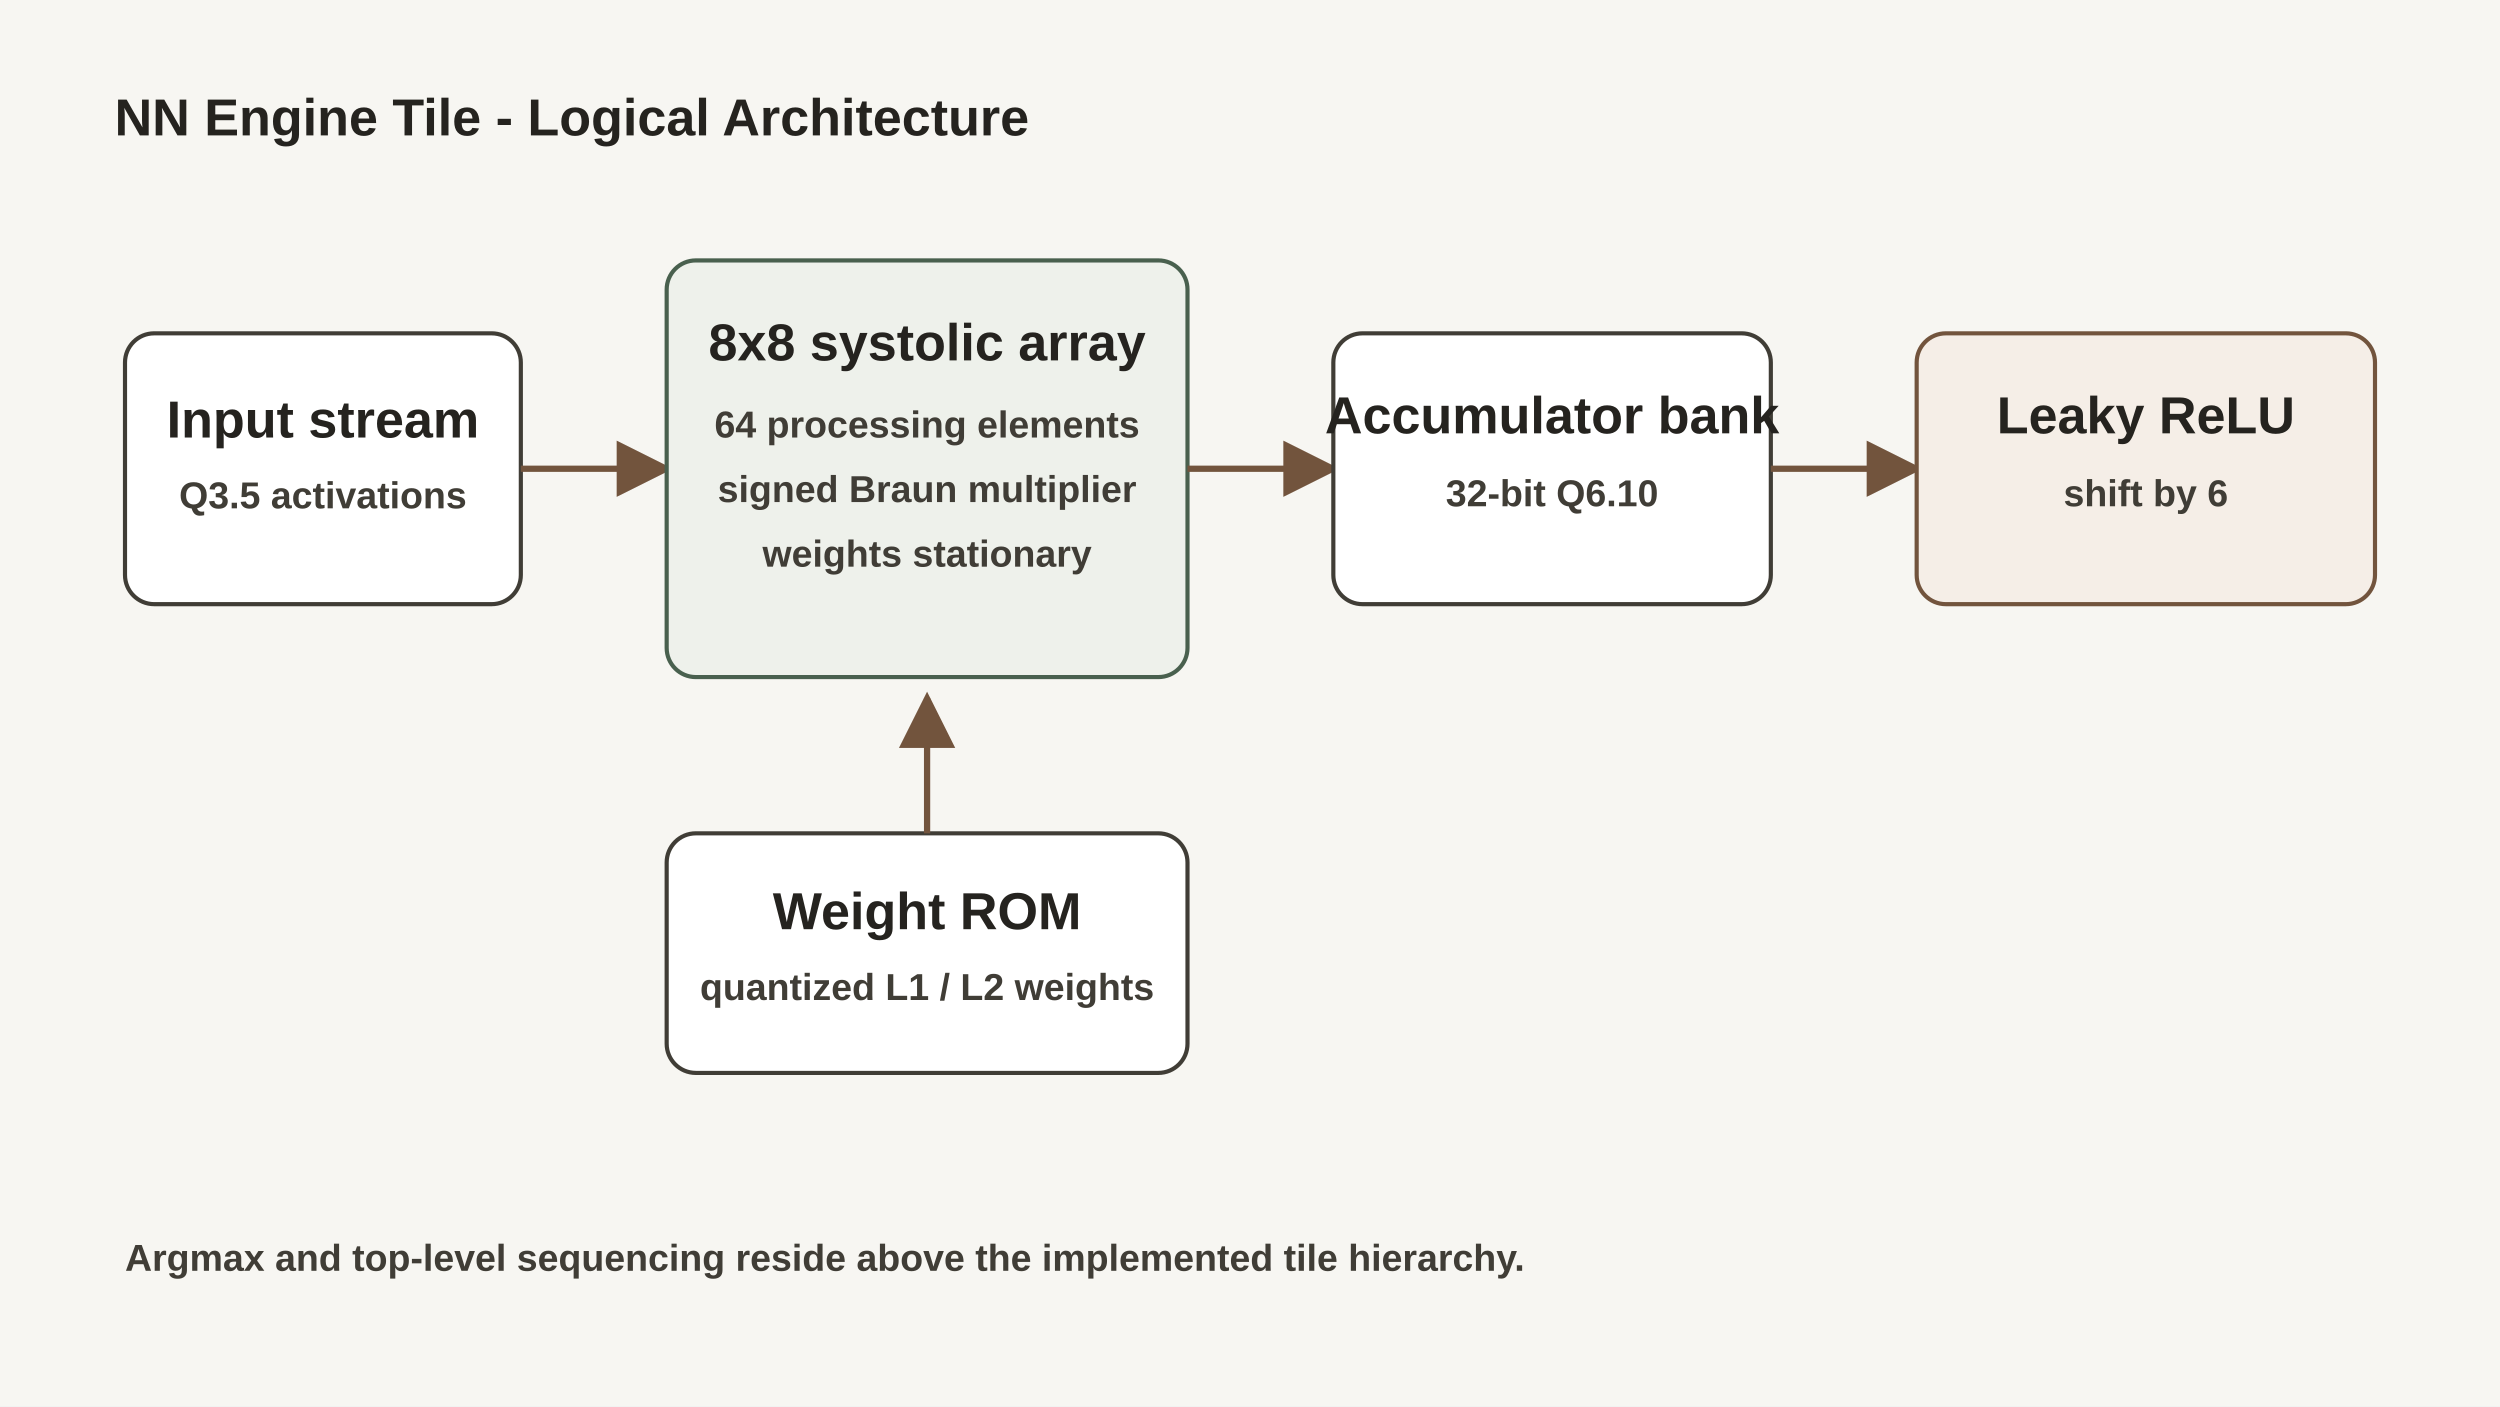
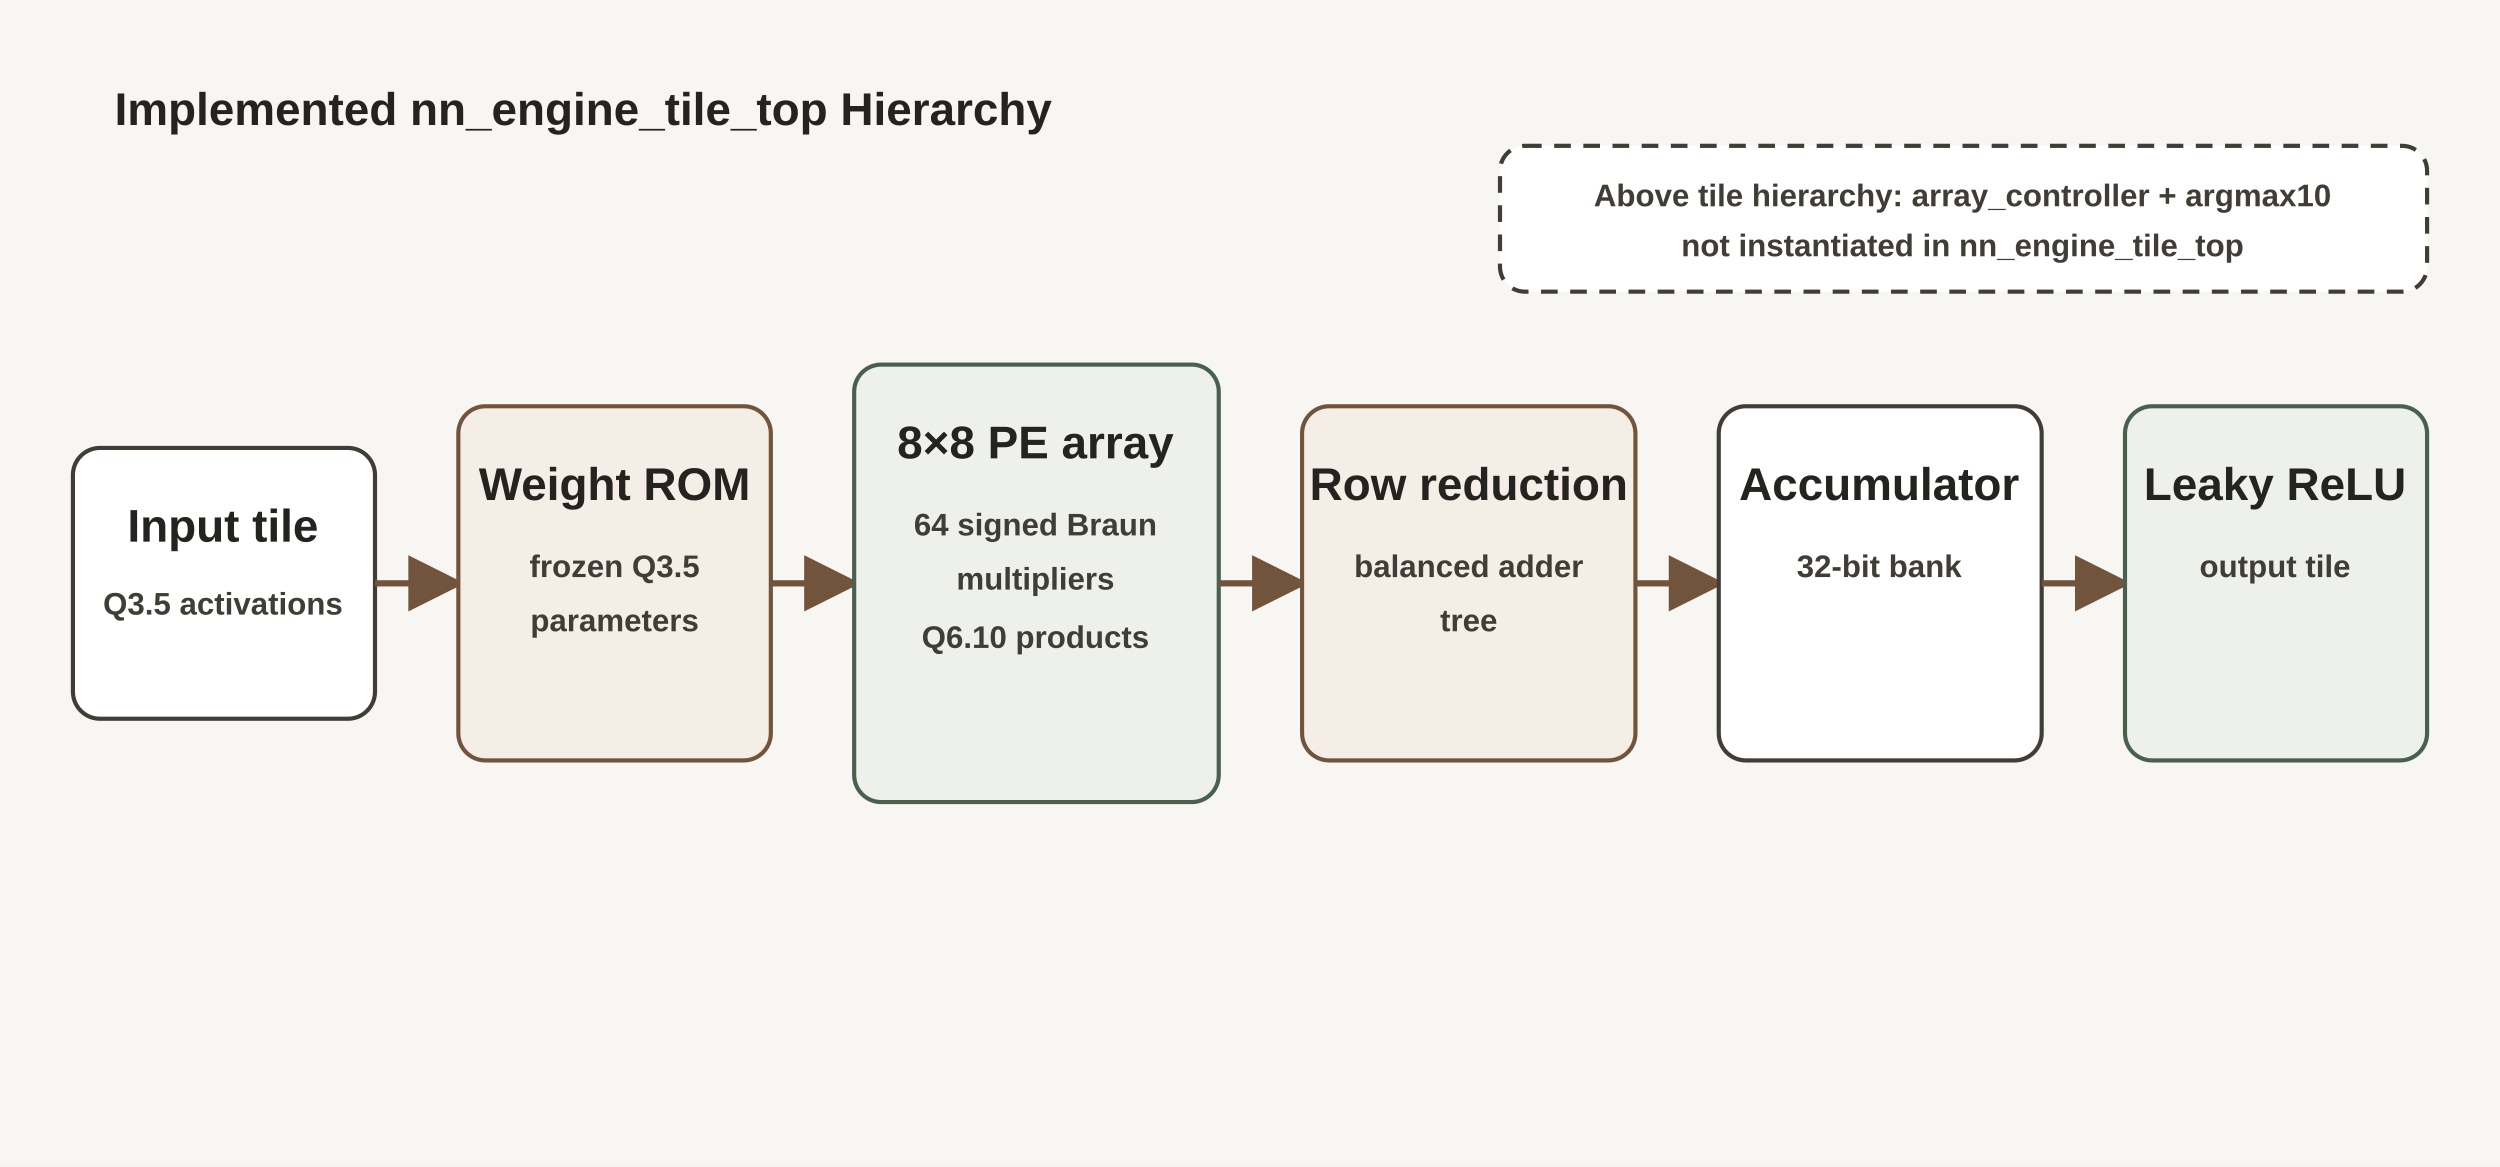
- <svg xmlns="http://www.w3.org/2000/svg" width="1200" height="675" viewBox="0 0 1200 675" role="img">
+ <svg xmlns="http://www.w3.org/2000/svg" width="1200" height="560" viewBox="0 0 1200 560" role="img">
  <defs>
    <marker id="a" markerWidth="9" markerHeight="9" refX="8" refY="4.5" orient="auto">
      <path d="M0 0L9 4.5 0 9Z" fill="#72543d" />
    </marker>
-     <style>.b{fill:#fff;stroke:#403d36;stroke-width:2}.g{fill:#eef1eb;stroke:#49604e;stroke-width:2}.w{fill:#f5eee7;stroke:#72543d;stroke-width:2}.h{font:700 25px Arial;fill:#25231f}.s{font:600 18px Arial;fill:#403d36}.x{stroke:#72543d;stroke-width:3;fill:none;marker-end:url(#a)}</style>
+     <style>.b{fill:#fff;stroke:#403d36;stroke-width:2}.g{fill:#eef1eb;stroke:#49604e;stroke-width:2}.w{fill:#f5eee7;stroke:#72543d;stroke-width:2}.h{font:700 22px Arial;fill:#25231f}.s{font:600 15px Arial;fill:#403d36}.x{stroke:#72543d;stroke-width:3;fill:none;marker-end:url(#a)}</style>
  </defs>
-   <rect width="1200" height="675" fill="#f7f6f2" />
-   <text x="55" y="65" class="h">NN Engine Tile - Logical Architecture</text>
-   <g transform="translate(60 160)">
-     <rect class="b" width="190" height="130" rx="14" />
-     <text class="h" x="95" y="50" text-anchor="middle">Input stream</text>
-     <text class="s" x="95" y="84" text-anchor="middle">Q3.5 activations</text>
+   <rect width="1200" height="560" fill="#f7f6f2" />
+   <text x="55" y="60" class="h">Implemented nn_engine_tile_top Hierarchy</text>
+   <g transform="translate(35 215)">
+     <rect class="b" width="145" height="130" rx="13" />
+     <text class="h" x="72" y="45" text-anchor="middle">Input tile</text>
+     <text class="s" x="72" y="80" text-anchor="middle">Q3.5 activations</text>
  </g>
-   <path class="x" d="M250 225H320" />
-   <g transform="translate(320 125)">
-     <rect class="g" width="250" height="200" rx="14" />
-     <text class="h" x="125" y="48" text-anchor="middle">8x8 systolic array</text>
-     <text class="s" x="125" y="85" text-anchor="middle">64 processing elements</text>
-     <text class="s" x="125" y="116" text-anchor="middle">signed Braun multiplier</text>
-     <text class="s" x="125" y="147" text-anchor="middle">weights stationary</text>
+   <path class="x" d="M180 280H220" />
+   <g transform="translate(220 195)">
+     <rect class="w" width="150" height="170" rx="13" />
+     <text class="h" x="75" y="45" text-anchor="middle">Weight ROM</text>
+     <text class="s" x="75" y="82" text-anchor="middle">frozen Q3.5</text>
+     <text class="s" x="75" y="108" text-anchor="middle">parameters</text>
  </g>
-   <path class="x" d="M570 225H640" />
-   <g transform="translate(640 160)">
-     <rect class="b" width="210" height="130" rx="14" />
-     <text class="h" x="105" y="48" text-anchor="middle">Accumulator bank</text>
-     <text class="s" x="105" y="83" text-anchor="middle">32-bit Q6.10</text>
+   <path class="x" d="M370 280H410" />
+   <g transform="translate(410 175)">
+     <rect class="g" width="175" height="210" rx="13" />
+     <text class="h" x="87" y="45" text-anchor="middle">8×8 PE array</text>
+     <text class="s" x="87" y="82" text-anchor="middle">64 signed Braun</text>
+     <text class="s" x="87" y="108" text-anchor="middle">multipliers</text>
+     <text class="s" x="87" y="136" text-anchor="middle">Q6.10 products</text>
  </g>
-   <path class="x" d="M850 225H920" />
-   <g transform="translate(920 160)">
-     <rect class="w" width="220" height="130" rx="14" />
-     <text class="h" x="110" y="48" text-anchor="middle">Leaky ReLU</text>
-     <text class="s" x="110" y="83" text-anchor="middle">shift by 6</text>
+   <path class="x" d="M585 280H625" />
+   <g transform="translate(625 195)">
+     <rect class="w" width="160" height="170" rx="13" />
+     <text class="h" x="80" y="45" text-anchor="middle">Row reduction</text>
+     <text class="s" x="80" y="82" text-anchor="middle">balanced adder</text>
+     <text class="s" x="80" y="108" text-anchor="middle">tree</text>
  </g>
-   <g transform="translate(320 400)">
-     <rect class="b" width="250" height="115" rx="14" />
-     <text class="h" x="125" y="46" text-anchor="middle">Weight ROM</text>
-     <text class="s" x="125" y="80" text-anchor="middle">quantized L1 / L2 weights</text>
+   <path class="x" d="M785 280H825" />
+   <g transform="translate(825 195)">
+     <rect class="b" width="155" height="170" rx="13" />
+     <text class="h" x="77" y="45" text-anchor="middle">Accumulator</text>
+     <text class="s" x="77" y="82" text-anchor="middle">32-bit bank</text>
  </g>
-   <path class="x" d="M445 400V335" />
-   <text x="60" y="610" class="s">Argmax and top-level sequencing reside above the implemented tile hierarchy.</text>
+   <path class="x" d="M980 280H1020" />
+   <g transform="translate(1020 195)">
+     <rect class="g" width="145" height="170" rx="13" />
+     <text class="h" x="72" y="45" text-anchor="middle">Leaky ReLU</text>
+     <text class="s" x="72" y="82" text-anchor="middle">output tile</text>
+   </g>
+   <g transform="translate(720 70)">
+     <rect class="b" width="445" height="70" rx="12" stroke-dasharray="8 6" />
+     <text class="s" x="222" y="29" text-anchor="middle">Above tile hierarchy: array_controller + argmax10</text>
+     <text class="s" x="222" y="53" text-anchor="middle">not instantiated in nn_engine_tile_top</text>
+   </g>
</svg>
